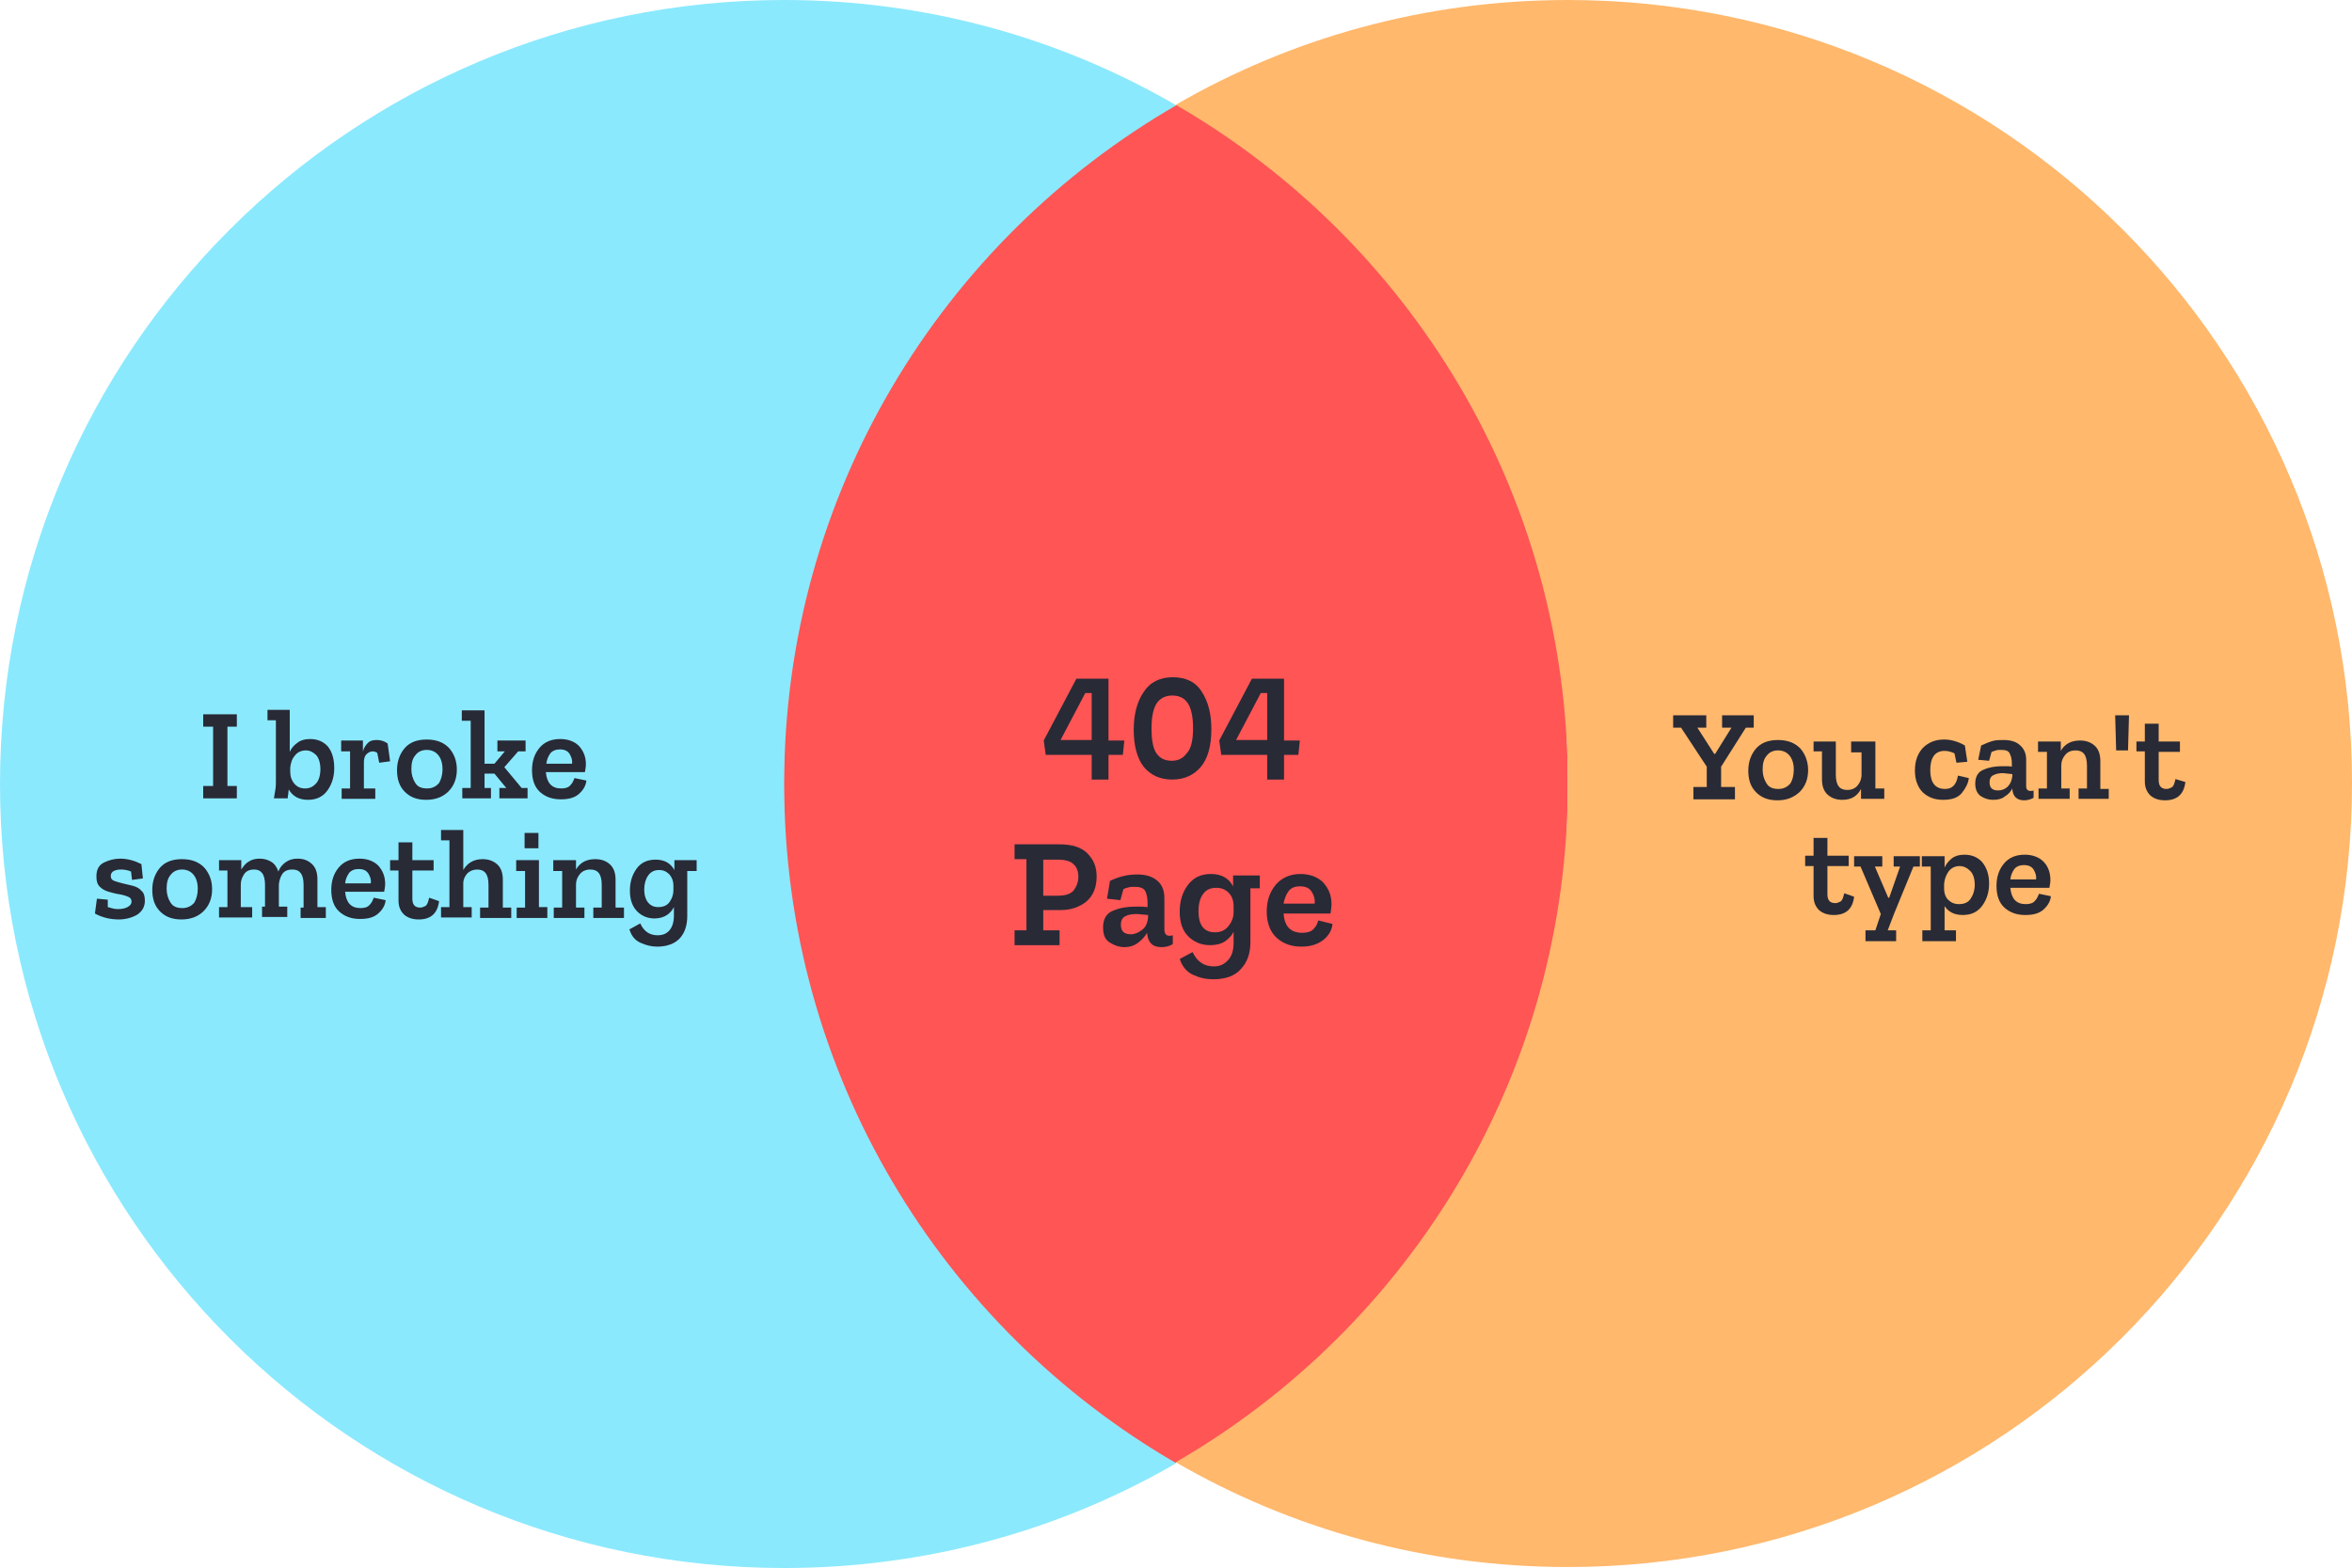
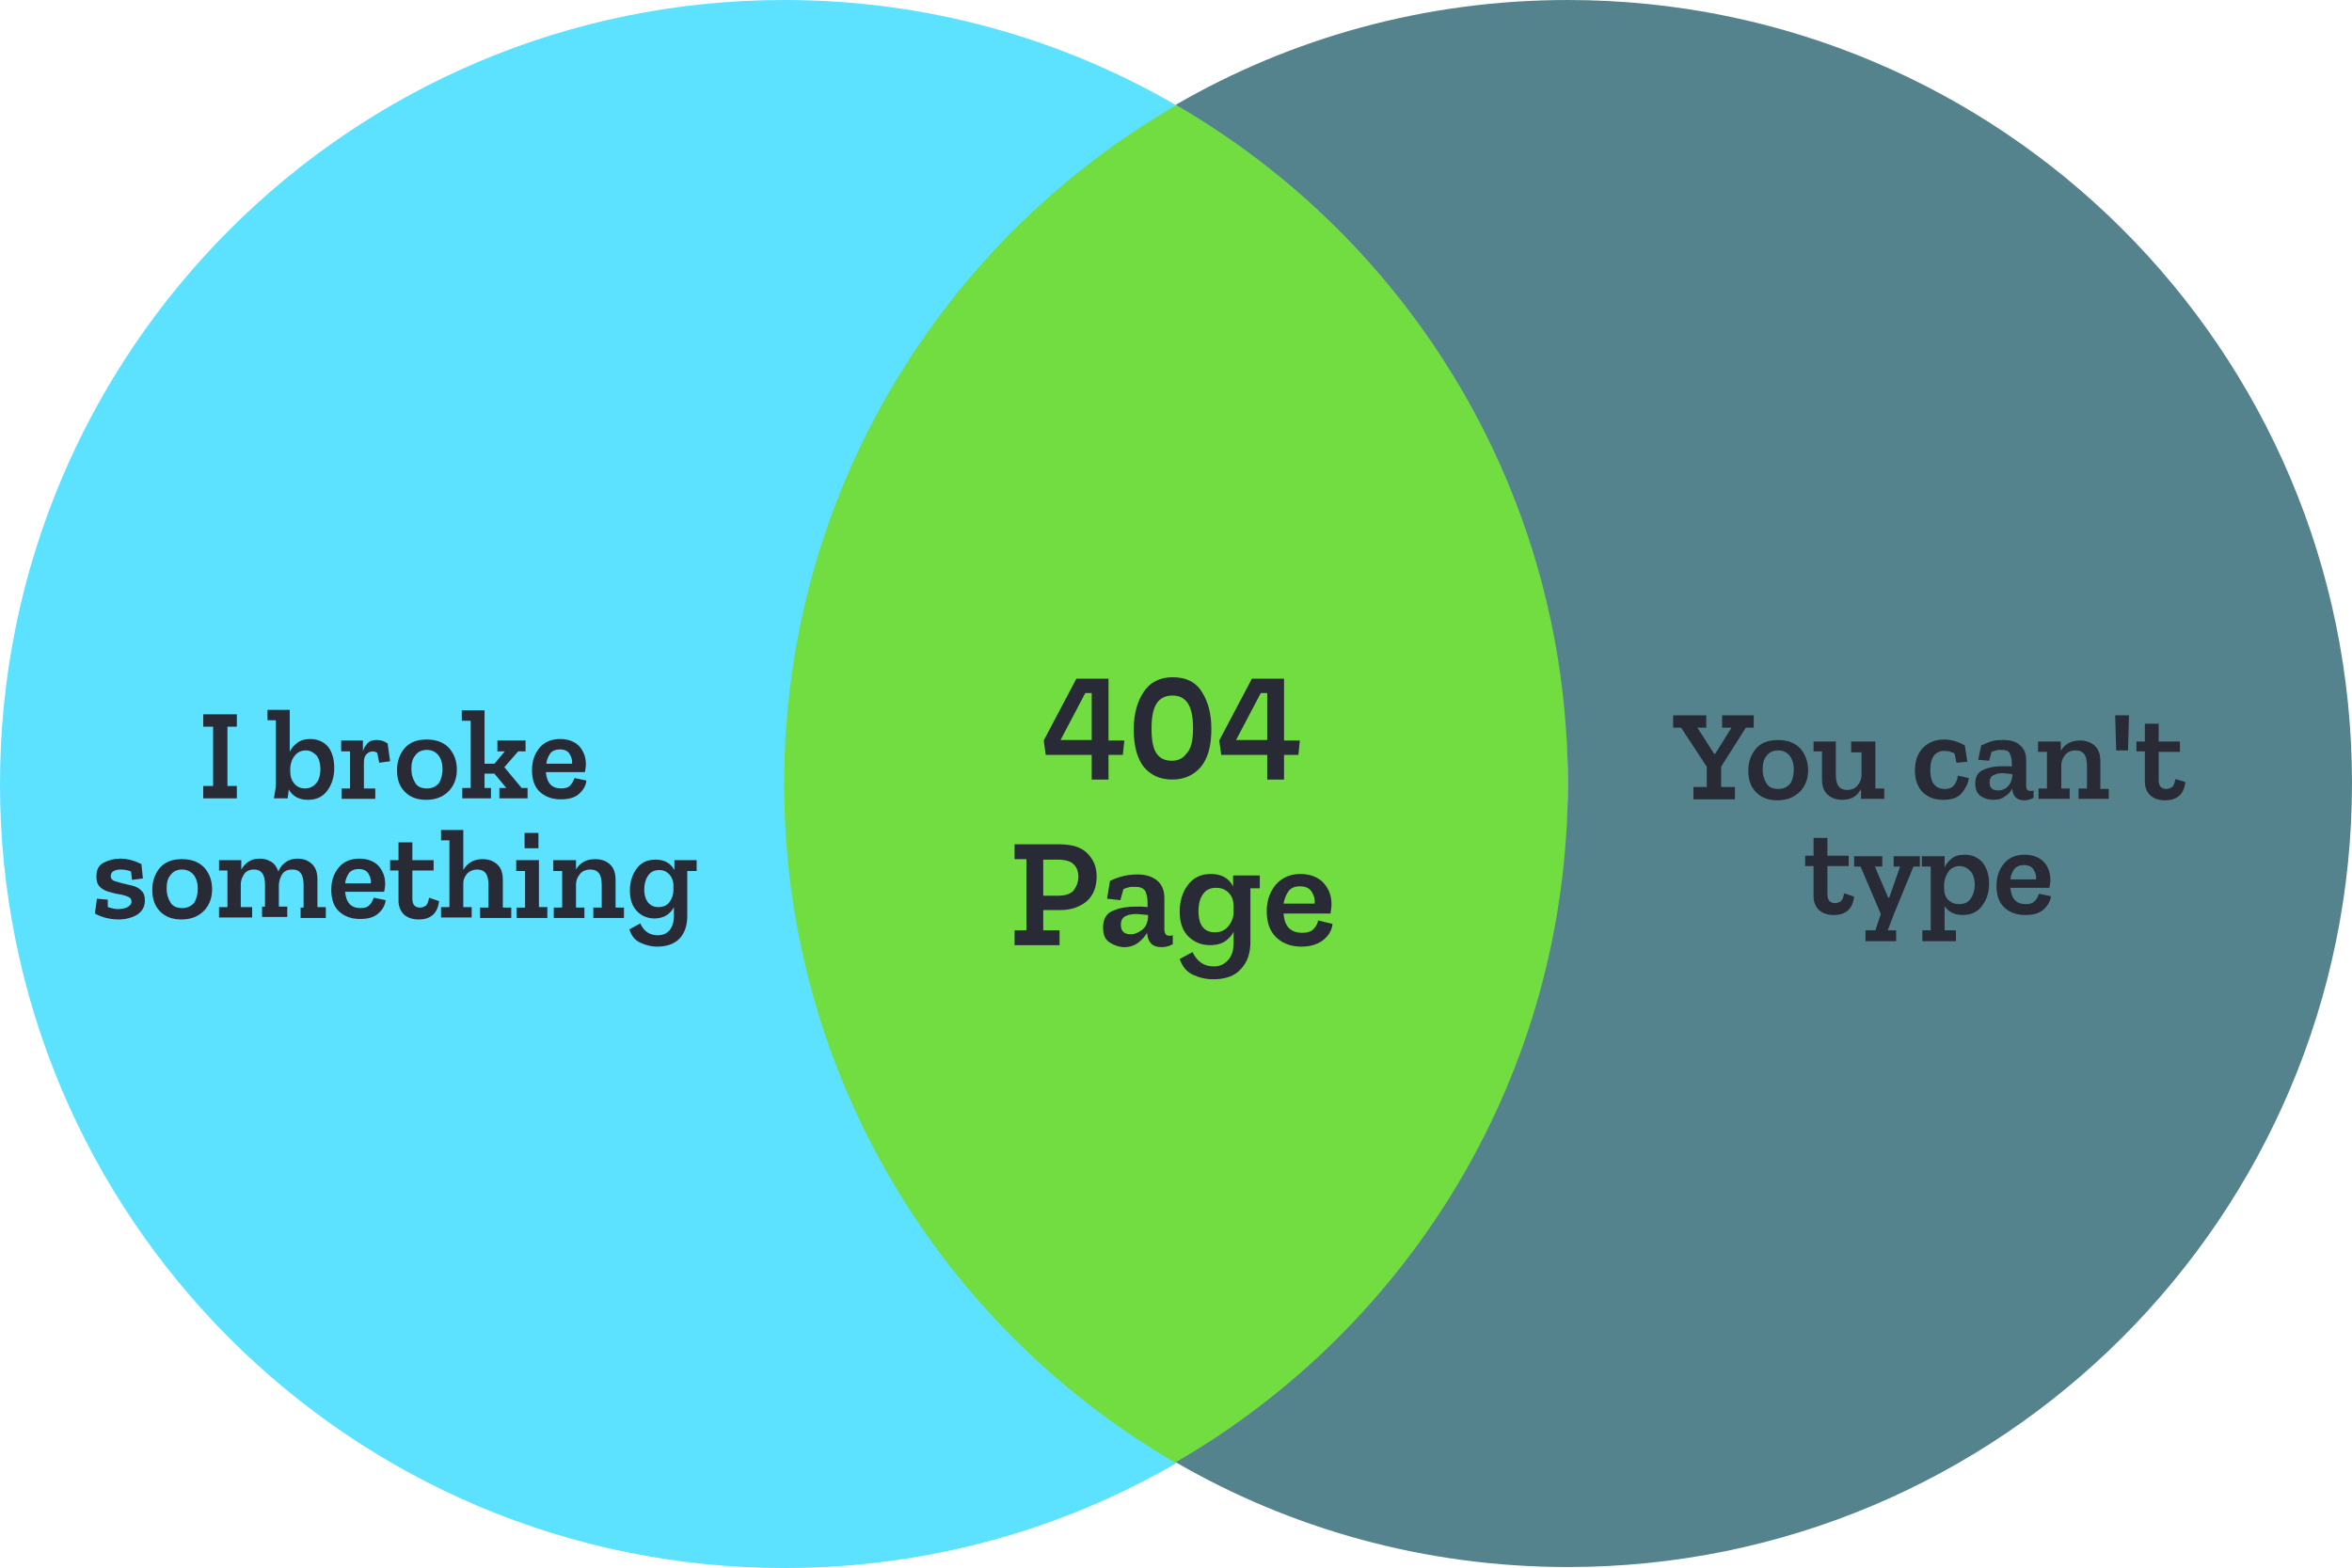
<svg xmlns="http://www.w3.org/2000/svg" version="1.1" id="Layer_1" x="0px" y="0px" viewBox="0 0 475.7 317.1" style="enable-background:new 0 0 475.7 317.1;" xml:space="preserve">
  <style type="text/css">
- 	.st0{fill:#FF5555;}
- 	.st1{fill:#8BE9FD;}
- 	.st2{fill:#FFB86C;}
+ 	.st0{fill:#72dd40;}
+ 	.st1{fill:#5ce1ff;}
+ 	.st2{fill:#55838d;}
	.st3{fill:#282A36;}
</style>
  <ellipse class="st0" cx="237.8" cy="158.6" rx="79.3" ry="137.3" />
  <path class="st1" d="M158.6,158.6c0-58.7,31.9-109.9,79.3-137.3C214.5,7.7,187.4,0,158.6,0C71,0,0,71,0,158.6s71,158.6,158.6,158.6  c28.9,0,56-7.7,79.3-21.2C190.4,268.5,158.6,217.2,158.6,158.6z" />
  <path class="st2" d="M317.1,0c-28.9,0-56,7.7-79.3,21.2c47.4,27.4,79.3,78.7,79.3,137.3c0,58.7-31.9,109.9-79.3,137.3  c23.3,13.5,50.4,21.2,79.3,21.2c87.6,0,158.6-71,158.6-158.6S404.7,0,317.1,0z" />
  <g>
    <path class="st3" d="M47.9,161.5h-6.8V159h2v-12h-2v-2.5h6.8v2.5H46v12h1.9V161.5z" />
    <path class="st3" d="M67.6,155.4c0,1.6-0.4,3.1-1.3,4.4c-0.9,1.3-2.2,2-4,2c-1.8,0-3.1-0.7-3.9-2.1c0,0.2-0.1,0.5-0.1,0.9   c-0.1,0.4-0.1,0.7-0.1,0.9h-2.8c0.1-0.6,0.2-1.2,0.3-1.8c0.1-0.6,0.1-1.2,0.1-1.8v-12.2h-1.7v-2.1h4.5v8.5c0.3-0.7,0.8-1.3,1.5-1.8   c0.6-0.5,1.5-0.8,2.6-0.8c1.5,0,2.7,0.5,3.6,1.5C67.2,152.1,67.6,153.6,67.6,155.4z M64.8,155.6c0-1.2-0.3-2.2-0.8-2.8   c-0.6-0.6-1.3-1-2.1-1c-1,0-1.8,0.4-2.3,1.1c-0.6,0.7-0.8,1.5-0.9,2.4v0.8c0,1,0.3,1.8,0.8,2.4c0.6,0.7,1.3,1,2.2,1   c1,0,1.7-0.4,2.3-1.1C64.5,157.8,64.8,156.8,64.8,155.6z" />
    <path class="st3" d="M76.2,149.7c0.8,0,1.5,0.2,2.2,0.7l0.5,3.6l-2.2,0.3l-0.4-2c-0.3-0.2-0.6-0.3-0.9-0.3c-0.5,0-0.9,0.2-1.3,0.6   c-0.4,0.4-0.5,1-0.5,1.7v5.2h2.3v2.1h-6.8v-2.1h1.7V152H69v-2.2h4.4v2.2c0.2-0.7,0.5-1.2,1-1.7S75.5,149.7,76.2,149.7z" />
    <path class="st3" d="M92.4,155.7c0,1.8-0.6,3.3-1.7,4.4s-2.6,1.7-4.5,1.7c-1.8,0-3.2-0.5-4.3-1.6c-1.1-1.1-1.6-2.5-1.6-4.4   c0-1.7,0.5-3.2,1.5-4.4c1-1.2,2.5-1.8,4.5-1.8c2,0,3.5,0.6,4.6,1.8C91.9,152.6,92.4,154,92.4,155.7z M89.5,155.6   c0-1.2-0.3-2.2-0.9-2.9c-0.6-0.7-1.4-1-2.3-1c-1,0-1.8,0.4-2.3,1.1c-0.6,0.7-0.8,1.6-0.8,2.8c0,1.1,0.3,2,0.8,2.8   c0.5,0.8,1.3,1.1,2.4,1.1c1,0,1.8-0.4,2.4-1.1C89.2,157.7,89.5,156.8,89.5,155.6z" />
    <path class="st3" d="M106.8,161.5H101v-2.1h1.4l-2.4-2.9H98v2.9h1.3v2.1h-5.8v-2.1h1.7v-13.6h-1.8v-2.1H98v10.8h2l2.1-2.5h-1.5   v-2.2h5.7v2.2h-1.5l-2.8,3.2l3.5,4.2h1.2V161.5z" />
    <path class="st3" d="M118.6,157.9c-0.1,1-0.6,1.9-1.5,2.7c-0.9,0.8-2.1,1.1-3.7,1.1c-1.7,0-3.1-0.5-4.2-1.5c-1.1-1-1.6-2.5-1.6-4.4   c0-1.8,0.5-3.3,1.5-4.5c1-1.2,2.4-1.8,4.2-1.8c1.6,0,2.9,0.5,3.8,1.4c0.9,1,1.4,2.2,1.4,3.7c0,0.5-0.1,1-0.2,1.6h-7.9   c0.2,2.2,1.2,3.3,3.1,3.3c0.9,0,1.5-0.2,1.9-0.7c0.4-0.4,0.6-0.9,0.8-1.4L118.6,157.9z M115.7,154.5c0.1-0.7-0.1-1.3-0.5-2   c-0.4-0.6-1-0.9-2-0.9c-0.8,0-1.5,0.3-1.9,0.8c-0.4,0.6-0.7,1.2-0.8,2.1H115.7z" />
    <path class="st3" d="M29.3,182.2c0,1.2-0.5,2.1-1.5,2.8c-1,0.6-2.3,1-3.8,1c-0.8,0-1.7-0.1-2.5-0.3s-1.6-0.5-2.3-0.9l0.4-3l2.2,0.2   l0,1.5c0.3,0.1,0.7,0.2,1.1,0.3c0.4,0.1,0.7,0.1,1,0.1c0.7,0,1.3-0.1,1.9-0.4c0.5-0.3,0.8-0.6,0.8-1.1c0-0.5-0.2-0.8-0.7-1   s-1.1-0.4-1.8-0.5c-0.7-0.1-1.4-0.3-2.1-0.5c-0.7-0.2-1.3-0.5-1.8-1c-0.5-0.5-0.7-1.1-0.7-2.1c0-1.4,0.5-2.3,1.5-2.8   c1-0.5,2.1-0.8,3.3-0.8c1.5,0,2.9,0.4,4.3,1.1l0.3,2.9l-2.2,0.3l-0.2-1.7c-0.7-0.3-1.4-0.4-2.1-0.4c-0.5,0-1,0.1-1.4,0.3   c-0.4,0.2-0.6,0.6-0.6,1c0,0.5,0.2,0.8,0.7,1c0.5,0.2,1,0.3,1.7,0.5s1.4,0.3,2.1,0.5c0.7,0.2,1.3,0.5,1.7,1   C29.1,180.6,29.3,181.3,29.3,182.2z" />
    <path class="st3" d="M42.9,179.9c0,1.8-0.6,3.3-1.7,4.4s-2.6,1.7-4.5,1.7c-1.8,0-3.2-0.5-4.3-1.6c-1.1-1.1-1.6-2.5-1.6-4.4   c0-1.7,0.5-3.2,1.5-4.4c1-1.2,2.5-1.8,4.5-1.8c2,0,3.5,0.6,4.6,1.8C42.4,176.8,42.9,178.2,42.9,179.9z M40,179.8   c0-1.2-0.3-2.2-0.9-2.9c-0.6-0.7-1.4-1-2.3-1c-1,0-1.8,0.4-2.3,1.1c-0.6,0.7-0.8,1.6-0.8,2.8c0,1.1,0.3,2,0.8,2.8   c0.5,0.8,1.3,1.1,2.4,1.1c1,0,1.8-0.4,2.4-1.1C39.7,181.9,40,181,40,179.8z" />
    <path class="st3" d="M65.9,185.7h-5.1v-2.1h0.6V179c0-1.1-0.2-1.9-0.6-2.4c-0.4-0.5-0.9-0.7-1.7-0.7c-0.9,0-1.6,0.3-2,0.9   s-0.6,1.3-0.7,2.1v4.5h1.7v2.1h-5.1v-2.1h0.6V179c0-1.1-0.2-1.9-0.6-2.4c-0.4-0.5-0.9-0.7-1.6-0.7c-0.9,0-1.6,0.3-2,0.9   c-0.4,0.6-0.7,1.3-0.7,2.1v4.6H51v2.1h-6.7v-2.1h1.7v-7.4h-1.7V174h4.5v1.9c0.4-0.6,0.8-1.2,1.5-1.6c0.6-0.4,1.3-0.6,2.2-0.6   s1.6,0.2,2.3,0.6c0.7,0.4,1.2,1.1,1.5,2c0.3-0.8,0.8-1.4,1.5-1.9c0.7-0.5,1.5-0.7,2.4-0.7c1.1,0,2,0.3,2.8,1   c0.8,0.7,1.2,1.7,1.2,3.2v5.6h1.7V185.7z" />
    <path class="st3" d="M78,182.1c-0.1,1-0.6,1.9-1.5,2.7c-0.9,0.8-2.1,1.1-3.7,1.1c-1.7,0-3.1-0.5-4.2-1.5c-1.1-1-1.6-2.5-1.6-4.4   c0-1.8,0.5-3.3,1.5-4.5c1-1.2,2.4-1.8,4.2-1.8c1.6,0,2.9,0.5,3.8,1.4c0.9,1,1.4,2.2,1.4,3.7c0,0.5-0.1,1-0.2,1.6h-7.9   c0.2,2.2,1.2,3.3,3.1,3.3c0.9,0,1.5-0.2,1.9-0.7c0.4-0.4,0.6-0.9,0.8-1.4L78,182.1z M75,178.7c0.1-0.7-0.1-1.3-0.5-2   c-0.4-0.6-1-0.9-2-0.9c-0.8,0-1.5,0.3-1.9,0.8c-0.4,0.6-0.7,1.2-0.8,2.1H75z" />
    <path class="st3" d="M88.8,182.3c-0.3,2.5-1.7,3.7-4.1,3.7c-1.2,0-2.2-0.3-3-1c-0.7-0.7-1.1-1.6-1.1-2.8v-6.1h-1.7V174h1.7v-3.6   h2.8v3.6h4.3v2.1h-4.3v5.7c0,1.2,0.5,1.8,1.6,1.8c0.3,0,0.6-0.1,1-0.3c0.4-0.2,0.6-0.8,0.8-1.7L88.8,182.3z" />
    <path class="st3" d="M103.4,185.7h-6.3v-2.1h1.7V179c0-1.1-0.2-1.9-0.6-2.4c-0.4-0.5-1-0.7-1.7-0.7c-0.8,0-1.5,0.3-2,0.8   c-0.5,0.6-0.8,1.2-0.8,2v4.8h1.7v2.1h-6.2v-2.1h1.7V170h-1.7v-2.1h4.5v8.1c0.8-1.4,2.1-2.2,3.9-2.2c1.1,0,2.1,0.3,2.9,1   c0.8,0.7,1.2,1.7,1.2,3.2v5.6h1.7V185.7z" />
    <path class="st3" d="M110.7,185.7h-6.2v-2.1h1.7v-7.4h-1.8V174h4.6v9.5h1.7V185.7z M106.1,171.6v-3.1h2.8v3.1H106.1z" />
    <path class="st3" d="M126.2,185.7h-6.2v-2.1h1.7V179c0-1.1-0.2-1.9-0.6-2.4c-0.4-0.5-1-0.7-1.7-0.7c-0.9,0-1.6,0.3-2.1,0.9   c-0.5,0.6-0.8,1.3-0.8,2.1v4.7h1.7v2.1H112v-2.1h1.7v-7.4h-1.8V174h4.6v1.9c0.8-1.4,2.1-2.1,3.9-2.1c1.1,0,2.1,0.3,2.9,1   c0.8,0.7,1.2,1.7,1.2,3.2v5.6h1.7V185.7z" />
    <path class="st3" d="M140.7,176.2H139v9.1c0,1.9-0.5,3.4-1.5,4.5c-1,1.1-2.6,1.7-4.6,1.7c-1.2,0-2.3-0.3-3.4-0.8   c-1.1-0.5-1.8-1.4-2.2-2.7l2.2-1.2c0.7,1.6,1.9,2.4,3.5,2.4c1,0,1.8-0.3,2.4-1s0.9-1.7,0.9-3v-1.7c-0.3,0.6-0.8,1.2-1.4,1.6   c-0.6,0.4-1.5,0.7-2.5,0.7c-1.4,0-2.6-0.5-3.5-1.4c-1-1-1.5-2.4-1.5-4.2c0-1.7,0.4-3.1,1.3-4.4c0.9-1.3,2.2-1.9,3.9-1.9   c1.8,0,3,0.7,3.8,2.1V174h4.5V176.2z M136.2,180.1v-0.9c0-1-0.3-1.7-0.8-2.3c-0.6-0.6-1.2-0.9-2.1-0.9c-1,0-1.7,0.4-2.2,1.1   s-0.8,1.7-0.8,2.8c0,1.2,0.3,2.1,0.8,2.7s1.2,0.9,2,0.9c1,0,1.8-0.3,2.3-1C135.9,181.8,136.2,181,136.2,180.1z" />
  </g>
  <g>
    <path class="st3" d="M224.3,157.7h-3.5v-5h-9.3l-0.4-2.9l6.6-12.5h6.5v12.5h3.2l-0.3,2.9h-2.9V157.7z M220.8,149.7v-9.5h-1.3   l-5,9.5H220.8z" />
    <path class="st3" d="M245,147.5c0,3.4-0.7,5.9-2.1,7.6c-1.4,1.7-3.4,2.6-5.8,2.6c-2.5,0-4.4-0.9-5.8-2.6c-1.3-1.7-2-4.2-2-7.5   c0-3.1,0.7-5.7,2-7.6c1.3-2,3.3-3,5.9-3c2.7,0,4.7,1,5.9,3C244.4,142,245,144.5,245,147.5z M241.3,147.3c0-2.4-0.4-4.1-1.1-5.1   c-0.7-1-1.7-1.5-3.1-1.5c-1.3,0-2.4,0.5-3.1,1.5s-1.1,2.7-1.1,5.1c0,2.4,0.3,4.1,1,5.1c0.7,1,1.7,1.5,3.1,1.5c1.3,0,2.3-0.5,3-1.5   C240.9,151.5,241.3,149.8,241.3,147.3z" />
    <path class="st3" d="M259.8,157.7h-3.5v-5H247l-0.4-2.9l6.6-12.5h6.5v12.5h3.2l-0.3,2.9h-2.9V157.7z M256.3,149.7v-9.5H255l-5,9.5   H256.3z" />
    <path class="st3" d="M221.8,177.3c0,2.2-0.7,3.9-2.1,5.1c-1.4,1.1-3.1,1.7-5.2,1.7H211v4.1h3.3v3h-9.1v-3h2.4v-14.4h-2.4v-3h9.1   c2.5,0,4.4,0.6,5.6,1.8C221.2,173.9,221.8,175.4,221.8,177.3z M218.1,177.4c0-1.1-0.3-2-1-2.6c-0.6-0.6-1.7-0.9-3.2-0.9H211v7.3   h2.9c1.5,0,2.5-0.3,3.2-1C217.7,179.4,218.1,178.5,218.1,177.4z" />
    <path class="st3" d="M224.5,178.2c1-0.5,2-0.8,2.8-1c0.8-0.2,1.8-0.3,2.8-0.3c1.6,0,2.9,0.4,3.9,1.2c1,0.8,1.5,2,1.5,3.6v6.3   c0,0.8,0.3,1.3,1,1.3c0.2,0,0.4,0,0.7-0.1l0,1.8c-0.7,0.4-1.4,0.6-2.3,0.6c-1.8,0-2.7-0.9-2.9-2.8v-0.1c-0.4,0.7-1,1.4-1.8,2   c-0.8,0.6-1.7,0.9-2.8,0.9c-1,0-1.9-0.3-2.9-0.9c-1-0.6-1.4-1.6-1.4-3.1c0-1.7,0.7-2.9,2.1-3.4c1.4-0.6,2.9-0.8,4.5-0.8   c0.4,0,0.8,0,1.2,0c0.4,0,0.8,0.1,1.2,0.1v-0.8c0-0.8-0.1-1.6-0.4-2.3c-0.3-0.7-1-1-2.2-1c-0.4,0-0.9,0-1.2,0.1   c-0.4,0.1-0.8,0.2-1.1,0.4l-0.6,2.2l-2.7-0.3L224.5,178.2z M232.2,185.6v-0.5c-0.4,0-0.7-0.1-1.1-0.1c-0.4,0-0.8-0.1-1.2-0.1   c-0.8,0-1.6,0.1-2.2,0.4c-0.7,0.3-1,0.9-1,1.8c0,1.3,0.7,1.9,2,1.9c0.8,0,1.5-0.3,2.3-0.9C231.7,187.6,232.1,186.7,232.2,185.6z" />
    <path class="st3" d="M254.9,179.7h-2v10.9c0,2.2-0.6,4-1.9,5.4c-1.2,1.4-3.1,2.1-5.6,2.1c-1.5,0-2.8-0.3-4.1-0.9   c-1.3-0.6-2.2-1.7-2.7-3.2l2.6-1.4c0.9,1.9,2.3,2.9,4.3,2.9c1.2,0,2.1-0.4,2.9-1.3s1.1-2,1.1-3.6v-2.1c-0.4,0.8-1,1.4-1.7,1.9   c-0.7,0.5-1.8,0.8-3.1,0.8c-1.7,0-3.1-0.6-4.3-1.7c-1.2-1.2-1.8-2.8-1.8-5.1c0-2,0.5-3.8,1.6-5.3c1.1-1.5,2.6-2.3,4.7-2.3   c2.1,0,3.6,0.8,4.5,2.5v-2.2h5.4V179.7z M249.5,184.5v-1.1c0-1.2-0.3-2.1-1-2.8c-0.7-0.7-1.5-1-2.5-1c-1.2,0-2.1,0.4-2.7,1.3   c-0.6,0.8-0.9,2-0.9,3.4c0,1.5,0.3,2.6,0.9,3.3c0.6,0.7,1.4,1,2.4,1c1.2,0,2.1-0.4,2.8-1.3S249.5,185.5,249.5,184.5z" />
    <path class="st3" d="M269.5,186.9c-0.1,1.2-0.7,2.3-1.8,3.2c-1.1,0.9-2.6,1.4-4.5,1.4c-2,0-3.7-0.6-5-1.8c-1.3-1.2-2-3-2-5.3   c0-2.2,0.6-3.9,1.8-5.4c1.2-1.4,2.9-2.2,5-2.2c1.9,0,3.5,0.6,4.6,1.7c1.1,1.2,1.7,2.6,1.7,4.4c0,0.6-0.1,1.2-0.2,1.9h-9.5   c0.2,2.6,1.4,3.9,3.8,3.9c1.1,0,1.9-0.3,2.3-0.8c0.5-0.5,0.8-1.1,0.9-1.7L269.5,186.9z M265.9,182.8c0.1-0.8-0.1-1.6-0.6-2.4   s-1.3-1.1-2.4-1.1c-1,0-1.8,0.3-2.3,1c-0.5,0.7-0.8,1.5-1,2.5H265.9z" />
  </g>
  <g>
    <path class="st3" d="M354.6,147.2h-1.5l-5,7.9v4.1h2.8v2.5h-8.4v-2.5h2.7v-4.1l-5.2-7.9h-1.6v-2.5h6.7v2.5h-1.8l3.4,5.3h0.2   l3.3-5.3h-1.9v-2.5h6.4V147.2z" />
    <path class="st3" d="M365.7,155.8c0,1.8-0.6,3.3-1.7,4.4c-1.2,1.1-2.6,1.7-4.5,1.7c-1.8,0-3.2-0.5-4.3-1.6   c-1.1-1.1-1.6-2.5-1.6-4.4c0-1.7,0.5-3.2,1.5-4.4c1-1.2,2.5-1.8,4.5-1.8c2,0,3.5,0.6,4.6,1.8C365.2,152.7,365.7,154.2,365.7,155.8z    M362.8,155.7c0-1.2-0.3-2.2-0.9-2.9c-0.6-0.7-1.4-1-2.3-1c-1,0-1.8,0.4-2.3,1.1c-0.6,0.7-0.8,1.6-0.8,2.8c0,1.1,0.3,2,0.8,2.8   c0.5,0.8,1.3,1.1,2.4,1.1c1,0,1.8-0.4,2.4-1.1C362.5,157.9,362.8,156.9,362.8,155.7z" />
    <path class="st3" d="M381,161.6h-4.6v-2c-0.8,1.5-2,2.2-3.8,2.2c-1.1,0-2.1-0.3-2.9-1c-0.8-0.7-1.2-1.7-1.2-3.2v-5.6h-1.7V150h4.5   v6.7c0,1.1,0.2,1.9,0.6,2.4c0.4,0.5,1,0.7,1.7,0.7c0.9,0,1.6-0.3,2.1-0.9c0.5-0.6,0.8-1.3,0.8-2.2v-4.5h-2.1V150h4.9v9.5h1.8V161.6   z" />
    <path class="st3" d="M398.2,157.4c-0.1,1-0.6,2-1.4,3c-0.8,1-2.1,1.4-3.8,1.4c-1.7,0-3-0.5-4.1-1.5c-1-1-1.6-2.5-1.6-4.4   c0-1.9,0.5-3.4,1.6-4.6c1.1-1.1,2.5-1.7,4.3-1.7c0.7,0,1.4,0.1,2.1,0.3c0.7,0.2,1.4,0.5,2.1,0.9l0.5,3.3l-2.2,0.2l-0.4-1.9   c-0.6-0.3-1.3-0.5-2-0.5c-1.9,0-2.9,1.3-2.9,3.9c0,2.5,1,3.8,3,3.8c1.5,0,2.3-0.9,2.6-2.7L398.2,157.4z" />
    <path class="st3" d="M400.7,150.8c0.9-0.4,1.6-0.7,2.3-0.9s1.5-0.2,2.3-0.2c1.3,0,2.4,0.3,3.2,1c0.8,0.7,1.3,1.6,1.3,3v5.3   c0,0.7,0.3,1,0.9,1c0.2,0,0.4,0,0.6-0.1l0,1.5c-0.6,0.3-1.2,0.5-1.9,0.5c-1.5,0-2.3-0.8-2.4-2.3v-0.1c-0.3,0.6-0.8,1.2-1.5,1.6   c-0.6,0.5-1.4,0.7-2.4,0.7c-0.8,0-1.6-0.2-2.4-0.7c-0.8-0.5-1.2-1.4-1.2-2.6c0-1.4,0.6-2.4,1.7-2.8c1.1-0.5,2.4-0.7,3.7-0.7   c0.3,0,0.7,0,1,0c0.3,0,0.7,0,1,0.1v-0.7c0-0.7-0.1-1.3-0.4-1.9c-0.2-0.6-0.8-0.8-1.8-0.8c-0.4,0-0.7,0-1,0.1   c-0.3,0.1-0.6,0.2-0.9,0.3l-0.5,1.8l-2.2-0.2L400.7,150.8z M407,157v-0.4c-0.3,0-0.6-0.1-0.9-0.1c-0.3,0-0.6-0.1-1-0.1   c-0.7,0-1.3,0.1-1.9,0.4c-0.5,0.2-0.8,0.7-0.8,1.5c0,1.1,0.6,1.6,1.7,1.6c0.7,0,1.3-0.2,1.9-0.7C406.6,158.6,406.9,157.9,407,157z" />
    <path class="st3" d="M426.6,161.6h-6.2v-2.1h1.7v-4.6c0-1.1-0.2-1.9-0.6-2.4c-0.4-0.5-1-0.7-1.7-0.7c-0.9,0-1.6,0.3-2.1,0.9   c-0.5,0.6-0.8,1.3-0.8,2.1v4.7h1.7v2.1h-6.3v-2.1h1.7v-7.4h-1.8V150h4.6v1.9c0.8-1.4,2.1-2.1,3.9-2.1c1.1,0,2.1,0.3,2.9,1   c0.8,0.7,1.2,1.7,1.2,3.2v5.6h1.7V161.6z" />
    <path class="st3" d="M430.4,151.8H428l-0.2-7.1h2.8L430.4,151.8z" />
    <path class="st3" d="M442,158.2c-0.3,2.5-1.7,3.7-4.1,3.7c-1.2,0-2.2-0.3-3-1c-0.7-0.7-1.1-1.6-1.1-2.8V152h-1.7V150h1.7v-3.6h2.8   v3.6h4.3v2.1h-4.3v5.7c0,1.2,0.5,1.8,1.6,1.8c0.3,0,0.6-0.1,1-0.3c0.4-0.2,0.6-0.8,0.8-1.7L442,158.2z" />
    <path class="st3" d="M375,181.4c-0.3,2.5-1.7,3.7-4.1,3.7c-1.2,0-2.2-0.3-3-1c-0.7-0.7-1.1-1.6-1.1-2.8v-6.1h-1.7v-2.1h1.7v-3.6   h2.8v3.6h4.3v2.1h-4.3v5.7c0,1.2,0.5,1.8,1.6,1.8c0.3,0,0.6-0.1,1-0.3c0.4-0.2,0.6-0.8,0.8-1.7L375,181.4z" />
    <path class="st3" d="M388.2,175.3h-1.2l-3.9,9.5l-1.3,3.4h1.7v2.2h-6.2v-2.2h2l1.1-3.3l-4.1-9.6h-1.3v-2.1h5.7v2.1h-1.5l2.7,6.3   h0.2l2.2-6.3h-1.3v-2.1h5.3V175.3z" />
    <path class="st3" d="M402.3,178.7c0,1.7-0.4,3.1-1.3,4.4c-0.9,1.3-2.2,2-4,2c-1.7,0-2.9-0.6-3.7-1.8v4.9h2.3v2.2h-6.8v-2.2h1.7   v-12.9h-1.8v-2.1h4.6v2.3c0.3-0.7,0.8-1.3,1.4-1.8c0.6-0.5,1.5-0.8,2.6-0.8c1.5,0,2.7,0.5,3.6,1.5   C401.8,175.5,402.3,176.9,402.3,178.7z M399.4,179c0-1.2-0.3-2.2-0.9-2.8c-0.6-0.6-1.3-1-2.2-1c-0.9,0-1.7,0.4-2.2,1.1   c-0.5,0.7-0.8,1.5-0.9,2.5l0,0.9c0,1,0.3,1.8,0.8,2.3c0.6,0.6,1.3,0.9,2.2,0.9c1,0,1.8-0.3,2.3-1S399.4,180.2,399.4,179z" />
    <path class="st3" d="M414.8,181.3c-0.1,1-0.6,1.9-1.5,2.7s-2.1,1.1-3.7,1.1c-1.7,0-3.1-0.5-4.2-1.5c-1.1-1-1.6-2.5-1.6-4.4   c0-1.8,0.5-3.3,1.5-4.5c1-1.2,2.4-1.8,4.2-1.8c1.6,0,2.9,0.5,3.8,1.4s1.4,2.2,1.4,3.7c0,0.5-0.1,1-0.2,1.6h-7.9   c0.2,2.2,1.2,3.3,3.1,3.3c0.9,0,1.5-0.2,1.9-0.7c0.4-0.4,0.6-0.9,0.8-1.4L414.8,181.3z M411.8,177.9c0.1-0.7-0.1-1.3-0.5-2   c-0.4-0.6-1-0.9-2-0.9c-0.8,0-1.5,0.3-1.9,0.8c-0.4,0.6-0.7,1.2-0.8,2.1H411.8z" />
  </g>
</svg>
